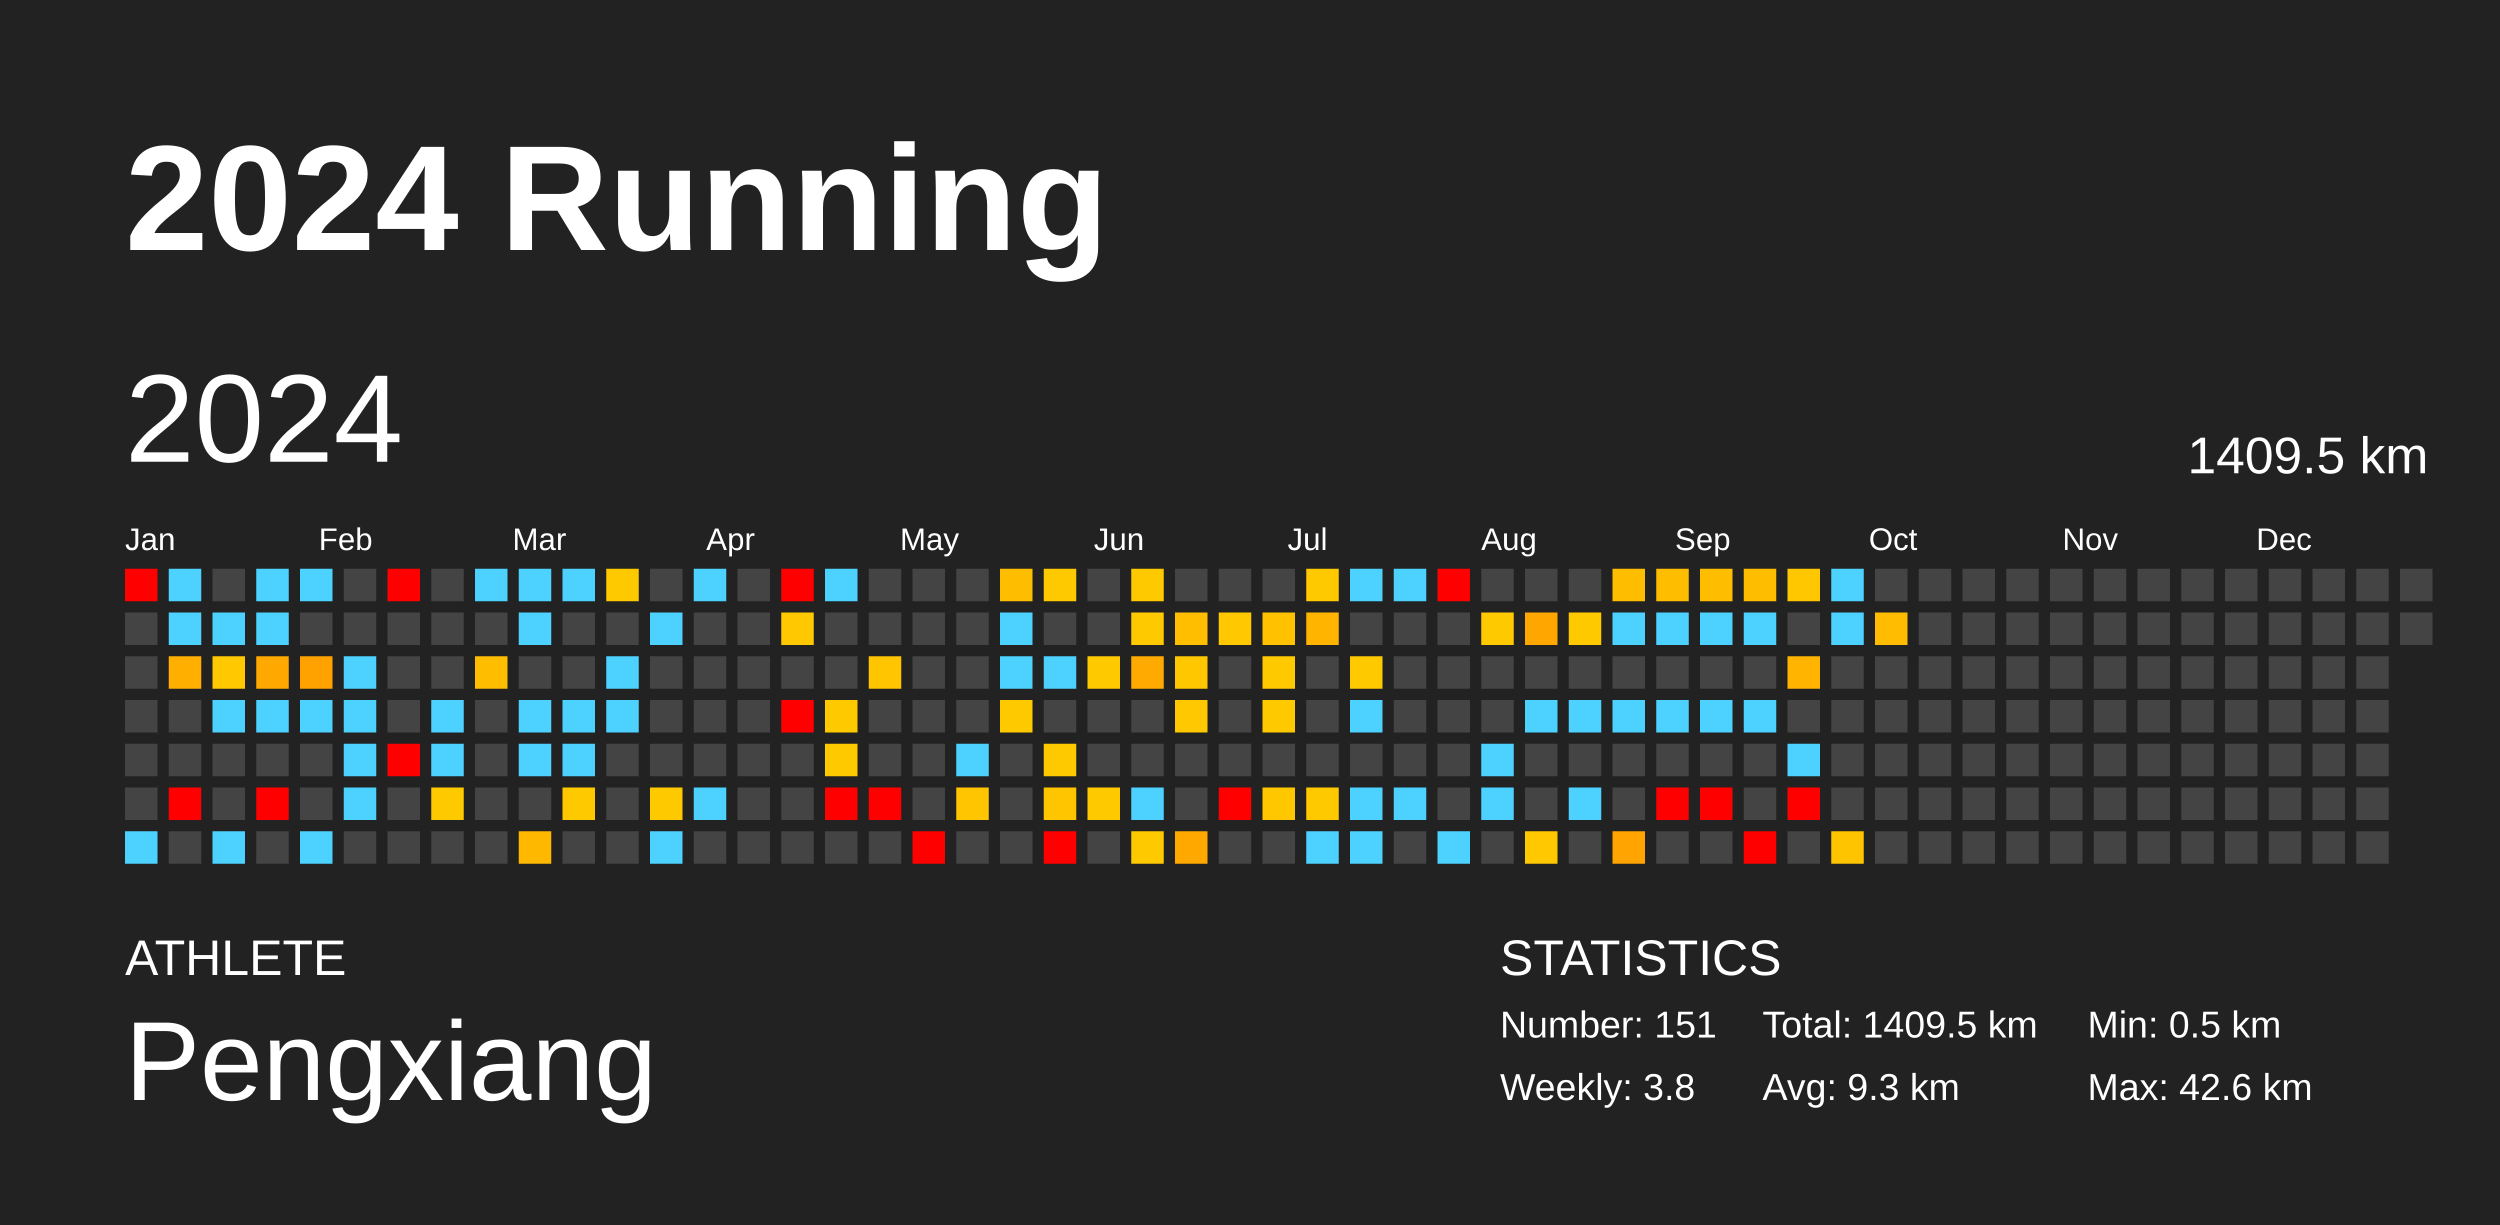
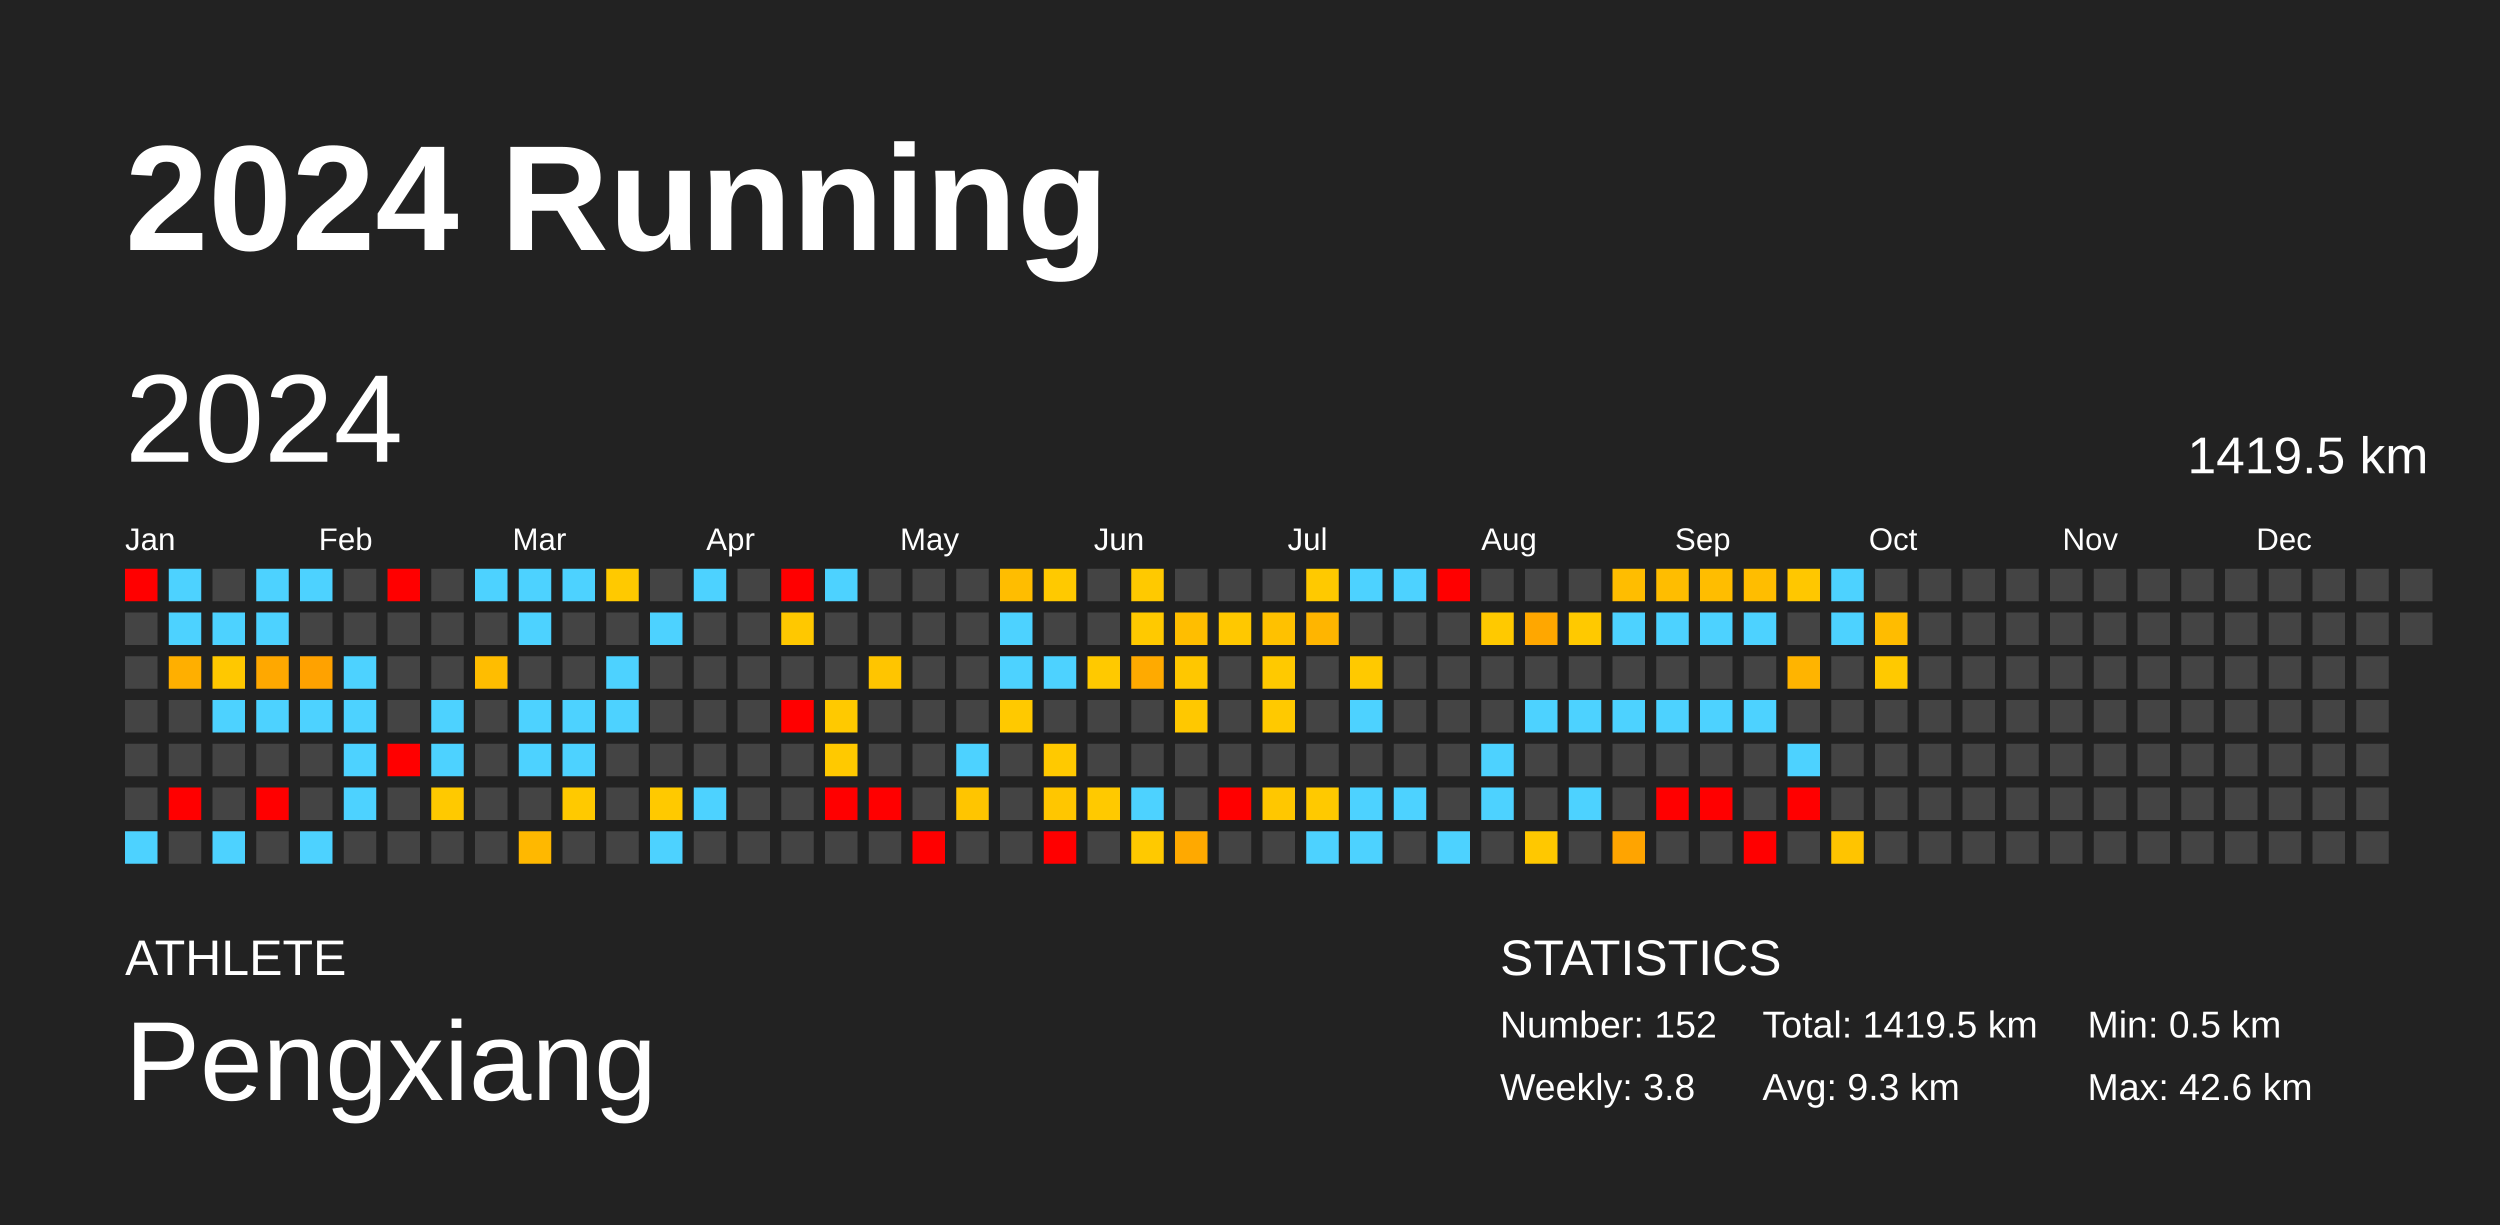
<svg xmlns="http://www.w3.org/2000/svg" baseProfile="full" height="98mm" version="1.1" viewBox="0,0,200,98" width="200mm">
  <defs />
  <rect fill="#222222" height="98" width="200" x="0" y="0" />
  <text fill="#FFFFFF" style="font-size:12px; font-family:Arial; font-weight:bold;" x="10" y="20">2024 Running</text>
  <text fill="#FFFFFF" style="font-size:4px; font-family:Arial" x="10" y="78">ATHLETE</text>
  <text fill="#FFFFFF" style="font-size:9px; font-family:Arial" x="10" y="88">Pengxiang</text>
  <text fill="#FFFFFF" style="font-size:4px; font-family:Arial" x="120" y="78">STATISTICS</text>
-   <text fill="#FFFFFF" style="font-size:3px; font-family:Arial" x="120" y="83">Number: 151</text>
+   <text fill="#FFFFFF" style="font-size:3px; font-family:Arial" x="120" y="83">Number: 152</text>
  <text fill="#FFFFFF" style="font-size:3px; font-family:Arial" x="120" y="88">Weekly: 3.8</text>
-   <text fill="#FFFFFF" style="font-size:3px; font-family:Arial" x="141" y="83">Total: 1409.5 km</text>
+   <text fill="#FFFFFF" style="font-size:3px; font-family:Arial" x="141" y="83">Total: 1419.5 km</text>
  <text fill="#FFFFFF" style="font-size:3px; font-family:Arial" x="141" y="88">Avg: 9.3 km</text>
  <text fill="#FFFFFF" style="font-size:3px; font-family:Arial" x="167" y="83">Min: 0.5 km</text>
  <text fill="#FFFFFF" style="font-size:3px; font-family:Arial" x="167" y="88">Max: 42.6 km</text>
  <text dominant-baseline="hanging" fill="#FFFFFF" style="font-size:10.0px; font-family:Arial;" x="10" y="30">2024</text>
-   <text dominant-baseline="hanging" fill="#FFFFFF" style="font-size:4.125px; font-family:Arial;" x="175" y="35">1409.5 km</text>
+   <text dominant-baseline="hanging" fill="#FFFFFF" style="font-size:4.125px; font-family:Arial;" x="175" y="35">1419.5 km</text>
  <text fill="#FFFFFF" style="font-size:2.5px; font-family:Arial" x="10.0" y="44">Jan</text>
  <text fill="#FFFFFF" style="font-size:2.5px; font-family:Arial" x="25.5" y="44">Feb</text>
  <text fill="#FFFFFF" style="font-size:2.5px; font-family:Arial" x="41.0" y="44">Mar</text>
  <text fill="#FFFFFF" style="font-size:2.5px; font-family:Arial" x="56.5" y="44">Apr</text>
  <text fill="#FFFFFF" style="font-size:2.5px; font-family:Arial" x="72.0" y="44">May</text>
  <text fill="#FFFFFF" style="font-size:2.5px; font-family:Arial" x="87.5" y="44">Jun</text>
  <text fill="#FFFFFF" style="font-size:2.5px; font-family:Arial" x="103.0" y="44">Jul</text>
  <text fill="#FFFFFF" style="font-size:2.5px; font-family:Arial" x="118.5" y="44">Aug</text>
  <text fill="#FFFFFF" style="font-size:2.5px; font-family:Arial" x="134.0" y="44">Sep</text>
  <text fill="#FFFFFF" style="font-size:2.5px; font-family:Arial" x="149.5" y="44">Oct</text>
  <text fill="#FFFFFF" style="font-size:2.5px; font-family:Arial" x="165.0" y="44">Nov</text>
  <text fill="#FFFFFF" style="font-size:2.5px; font-family:Arial" x="180.5" y="44">Dec</text>
  <rect fill="red" height="2.6" width="2.6" x="10.0" y="45.5" />
  <rect fill="#444444" height="2.6" width="2.6" x="10.0" y="49.0" />
  <rect fill="#444444" height="2.6" width="2.6" x="10.0" y="52.5" />
  <rect fill="#444444" height="2.6" width="2.6" x="10.0" y="56.0" />
  <rect fill="#444444" height="2.6" width="2.6" x="10.0" y="59.5" />
  <rect fill="#444444" height="2.6" width="2.6" x="10.0" y="63.0" />
  <rect fill="#4dd2ff" height="2.6" width="2.6" x="10.0" y="66.5" />
  <rect fill="#4dd2ff" height="2.6" width="2.6" x="13.5" y="45.5" />
  <rect fill="#4dd2ff" height="2.6" width="2.6" x="13.5" y="49.0" />
  <rect fill="#ffaf00" height="2.6" width="2.6" x="13.5" y="52.5" />
  <rect fill="#444444" height="2.6" width="2.6" x="13.5" y="56.0" />
  <rect fill="#444444" height="2.6" width="2.6" x="13.5" y="59.5" />
  <rect fill="red" height="2.6" width="2.6" x="13.5" y="63.0" />
  <rect fill="#444444" height="2.6" width="2.6" x="13.5" y="66.5" />
  <rect fill="#444444" height="2.6" width="2.6" x="17.0" y="45.5" />
  <rect fill="#4dd2ff" height="2.6" width="2.6" x="17.0" y="49.0" />
  <rect fill="#ffc800" height="2.6" width="2.6" x="17.0" y="52.5" />
  <rect fill="#4dd2ff" height="2.6" width="2.6" x="17.0" y="56.0" />
  <rect fill="#444444" height="2.6" width="2.6" x="17.0" y="59.5" />
  <rect fill="#444444" height="2.6" width="2.6" x="17.0" y="63.0" />
  <rect fill="#4dd2ff" height="2.6" width="2.6" x="17.0" y="66.5" />
  <rect fill="#4dd2ff" height="2.6" width="2.6" x="20.5" y="45.5" />
  <rect fill="#4dd2ff" height="2.6" width="2.6" x="20.5" y="49.0" />
  <rect fill="#ffa800" height="2.6" width="2.6" x="20.5" y="52.5" />
  <rect fill="#4dd2ff" height="2.6" width="2.6" x="20.5" y="56.0" />
  <rect fill="#444444" height="2.6" width="2.6" x="20.5" y="59.5" />
  <rect fill="red" height="2.6" width="2.6" x="20.5" y="63.0" />
  <rect fill="#444444" height="2.6" width="2.6" x="20.5" y="66.5" />
  <rect fill="#4dd2ff" height="2.6" width="2.6" x="24.0" y="45.5" />
  <rect fill="#444444" height="2.6" width="2.6" x="24.0" y="49.0" />
  <rect fill="#ffa200" height="2.6" width="2.6" x="24.0" y="52.5" />
  <rect fill="#4dd2ff" height="2.6" width="2.6" x="24.0" y="56.0" />
  <rect fill="#444444" height="2.6" width="2.6" x="24.0" y="59.5" />
  <rect fill="#444444" height="2.6" width="2.6" x="24.0" y="63.0" />
  <rect fill="#4dd2ff" height="2.6" width="2.6" x="24.0" y="66.5" />
  <rect fill="#444444" height="2.6" width="2.6" x="27.5" y="45.5" />
  <rect fill="#444444" height="2.6" width="2.6" x="27.5" y="49.0" />
  <rect fill="#4dd2ff" height="2.6" width="2.6" x="27.5" y="52.5" />
  <rect fill="#4dd2ff" height="2.6" width="2.6" x="27.5" y="56.0" />
  <rect fill="#4dd2ff" height="2.6" width="2.6" x="27.5" y="59.5" />
  <rect fill="#4dd2ff" height="2.6" width="2.6" x="27.5" y="63.0" />
  <rect fill="#444444" height="2.6" width="2.6" x="27.5" y="66.5" />
  <rect fill="red" height="2.6" width="2.6" x="31.0" y="45.5" />
  <rect fill="#444444" height="2.6" width="2.6" x="31.0" y="49.0" />
  <rect fill="#444444" height="2.6" width="2.6" x="31.0" y="52.5" />
  <rect fill="#444444" height="2.6" width="2.6" x="31.0" y="56.0" />
  <rect fill="red" height="2.6" width="2.6" x="31.0" y="59.5" />
  <rect fill="#444444" height="2.6" width="2.6" x="31.0" y="63.0" />
  <rect fill="#444444" height="2.6" width="2.6" x="31.0" y="66.5" />
  <rect fill="#444444" height="2.6" width="2.6" x="34.5" y="45.5" />
  <rect fill="#444444" height="2.6" width="2.6" x="34.5" y="49.0" />
  <rect fill="#444444" height="2.6" width="2.6" x="34.5" y="52.5" />
  <rect fill="#4dd2ff" height="2.6" width="2.6" x="34.5" y="56.0" />
  <rect fill="#4dd2ff" height="2.6" width="2.6" x="34.5" y="59.5" />
  <rect fill="#ffc900" height="2.6" width="2.6" x="34.5" y="63.0" />
  <rect fill="#444444" height="2.6" width="2.6" x="34.5" y="66.5" />
  <rect fill="#4dd2ff" height="2.6" width="2.6" x="38.0" y="45.5" />
  <rect fill="#444444" height="2.6" width="2.6" x="38.0" y="49.0" />
  <rect fill="#ffbd00" height="2.6" width="2.6" x="38.0" y="52.5" />
  <rect fill="#444444" height="2.6" width="2.6" x="38.0" y="56.0" />
  <rect fill="#444444" height="2.6" width="2.6" x="38.0" y="59.5" />
  <rect fill="#444444" height="2.6" width="2.6" x="38.0" y="63.0" />
  <rect fill="#444444" height="2.6" width="2.6" x="38.0" y="66.5" />
  <rect fill="#4dd2ff" height="2.6" width="2.6" x="41.5" y="45.5" />
  <rect fill="#4dd2ff" height="2.6" width="2.6" x="41.5" y="49.0" />
  <rect fill="#444444" height="2.6" width="2.6" x="41.5" y="52.5" />
  <rect fill="#4dd2ff" height="2.6" width="2.6" x="41.5" y="56.0" />
  <rect fill="#4dd2ff" height="2.6" width="2.6" x="41.5" y="59.5" />
  <rect fill="#444444" height="2.6" width="2.6" x="41.5" y="63.0" />
  <rect fill="#ffb800" height="2.6" width="2.6" x="41.5" y="66.5" />
  <rect fill="#4dd2ff" height="2.6" width="2.6" x="45.0" y="45.5" />
  <rect fill="#444444" height="2.6" width="2.6" x="45.0" y="49.0" />
  <rect fill="#444444" height="2.6" width="2.6" x="45.0" y="52.5" />
  <rect fill="#4dd2ff" height="2.6" width="2.6" x="45.0" y="56.0" />
  <rect fill="#4dd2ff" height="2.6" width="2.6" x="45.0" y="59.5" />
  <rect fill="#ffc900" height="2.6" width="2.6" x="45.0" y="63.0" />
  <rect fill="#444444" height="2.6" width="2.6" x="45.0" y="66.5" />
  <rect fill="#ffc900" height="2.6" width="2.6" x="48.5" y="45.5" />
  <rect fill="#444444" height="2.6" width="2.6" x="48.5" y="49.0" />
  <rect fill="#4dd2ff" height="2.6" width="2.6" x="48.5" y="52.5" />
  <rect fill="#4dd2ff" height="2.6" width="2.6" x="48.5" y="56.0" />
  <rect fill="#444444" height="2.6" width="2.6" x="48.5" y="59.5" />
  <rect fill="#444444" height="2.6" width="2.6" x="48.5" y="63.0" />
  <rect fill="#444444" height="2.6" width="2.6" x="48.5" y="66.5" />
  <rect fill="#444444" height="2.6" width="2.6" x="52.0" y="45.5" />
  <rect fill="#4dd2ff" height="2.6" width="2.6" x="52.0" y="49.0" />
  <rect fill="#444444" height="2.6" width="2.6" x="52.0" y="52.5" />
  <rect fill="#444444" height="2.6" width="2.6" x="52.0" y="56.0" />
  <rect fill="#444444" height="2.6" width="2.6" x="52.0" y="59.5" />
  <rect fill="#ffc900" height="2.6" width="2.6" x="52.0" y="63.0" />
  <rect fill="#4dd2ff" height="2.6" width="2.6" x="52.0" y="66.5" />
  <rect fill="#4dd2ff" height="2.6" width="2.6" x="55.5" y="45.5" />
  <rect fill="#444444" height="2.6" width="2.6" x="55.5" y="49.0" />
  <rect fill="#444444" height="2.6" width="2.6" x="55.5" y="52.5" />
  <rect fill="#444444" height="2.6" width="2.6" x="55.5" y="56.0" />
  <rect fill="#444444" height="2.6" width="2.6" x="55.5" y="59.5" />
  <rect fill="#4dd2ff" height="2.6" width="2.6" x="55.5" y="63.0" />
  <rect fill="#444444" height="2.6" width="2.6" x="55.5" y="66.5" />
  <rect fill="#444444" height="2.6" width="2.6" x="59.0" y="45.5" />
  <rect fill="#444444" height="2.6" width="2.6" x="59.0" y="49.0" />
  <rect fill="#444444" height="2.6" width="2.6" x="59.0" y="52.5" />
  <rect fill="#444444" height="2.6" width="2.6" x="59.0" y="56.0" />
  <rect fill="#444444" height="2.6" width="2.6" x="59.0" y="59.5" />
  <rect fill="#444444" height="2.6" width="2.6" x="59.0" y="63.0" />
  <rect fill="#444444" height="2.6" width="2.6" x="59.0" y="66.5" />
  <rect fill="red" height="2.6" width="2.6" x="62.5" y="45.5" />
  <rect fill="#ffc800" height="2.6" width="2.6" x="62.5" y="49.0" />
  <rect fill="#444444" height="2.6" width="2.6" x="62.5" y="52.5" />
  <rect fill="red" height="2.6" width="2.6" x="62.5" y="56.0" />
  <rect fill="#444444" height="2.6" width="2.6" x="62.5" y="59.5" />
  <rect fill="#444444" height="2.6" width="2.6" x="62.5" y="63.0" />
  <rect fill="#444444" height="2.6" width="2.6" x="62.5" y="66.5" />
  <rect fill="#4dd2ff" height="2.6" width="2.6" x="66.0" y="45.5" />
  <rect fill="#444444" height="2.6" width="2.6" x="66.0" y="49.0" />
  <rect fill="#444444" height="2.6" width="2.6" x="66.0" y="52.5" />
  <rect fill="#ffc900" height="2.6" width="2.6" x="66.0" y="56.0" />
  <rect fill="#ffc900" height="2.6" width="2.6" x="66.0" y="59.5" />
  <rect fill="red" height="2.6" width="2.6" x="66.0" y="63.0" />
  <rect fill="#444444" height="2.6" width="2.6" x="66.0" y="66.5" />
  <rect fill="#444444" height="2.6" width="2.6" x="69.5" y="45.5" />
  <rect fill="#444444" height="2.6" width="2.6" x="69.5" y="49.0" />
  <rect fill="#ffc500" height="2.6" width="2.6" x="69.5" y="52.5" />
  <rect fill="#444444" height="2.6" width="2.6" x="69.5" y="56.0" />
  <rect fill="#444444" height="2.6" width="2.6" x="69.5" y="59.5" />
  <rect fill="red" height="2.6" width="2.6" x="69.5" y="63.0" />
  <rect fill="#444444" height="2.6" width="2.6" x="69.5" y="66.5" />
  <rect fill="#444444" height="2.6" width="2.6" x="73.0" y="45.5" />
  <rect fill="#444444" height="2.6" width="2.6" x="73.0" y="49.0" />
  <rect fill="#444444" height="2.6" width="2.6" x="73.0" y="52.5" />
  <rect fill="#444444" height="2.6" width="2.6" x="73.0" y="56.0" />
  <rect fill="#444444" height="2.6" width="2.6" x="73.0" y="59.5" />
  <rect fill="#444444" height="2.6" width="2.6" x="73.0" y="63.0" />
  <rect fill="red" height="2.6" width="2.6" x="73.0" y="66.5" />
  <rect fill="#444444" height="2.6" width="2.6" x="76.5" y="45.5" />
  <rect fill="#444444" height="2.6" width="2.6" x="76.5" y="49.0" />
  <rect fill="#444444" height="2.6" width="2.6" x="76.5" y="52.5" />
  <rect fill="#444444" height="2.6" width="2.6" x="76.5" y="56.0" />
  <rect fill="#4dd2ff" height="2.6" width="2.6" x="76.5" y="59.5" />
  <rect fill="#ffc500" height="2.6" width="2.6" x="76.5" y="63.0" />
  <rect fill="#444444" height="2.6" width="2.6" x="76.5" y="66.5" />
  <rect fill="#ffbd00" height="2.6" width="2.6" x="80.0" y="45.5" />
  <rect fill="#4dd2ff" height="2.6" width="2.6" x="80.0" y="49.0" />
  <rect fill="#4dd2ff" height="2.6" width="2.6" x="80.0" y="52.5" />
  <rect fill="#ffc900" height="2.6" width="2.6" x="80.0" y="56.0" />
  <rect fill="#444444" height="2.6" width="2.6" x="80.0" y="59.5" />
  <rect fill="#444444" height="2.6" width="2.6" x="80.0" y="63.0" />
  <rect fill="#444444" height="2.6" width="2.6" x="80.0" y="66.5" />
  <rect fill="#ffc900" height="2.6" width="2.6" x="83.5" y="45.5" />
  <rect fill="#444444" height="2.6" width="2.6" x="83.5" y="49.0" />
  <rect fill="#4dd2ff" height="2.6" width="2.6" x="83.5" y="52.5" />
  <rect fill="#444444" height="2.6" width="2.6" x="83.5" y="56.0" />
  <rect fill="#ffc900" height="2.6" width="2.6" x="83.5" y="59.5" />
  <rect fill="#ffc600" height="2.6" width="2.6" x="83.5" y="63.0" />
  <rect fill="red" height="2.6" width="2.6" x="83.5" y="66.5" />
  <rect fill="#444444" height="2.6" width="2.6" x="87.0" y="45.5" />
  <rect fill="#444444" height="2.6" width="2.6" x="87.0" y="49.0" />
  <rect fill="#ffc900" height="2.6" width="2.6" x="87.0" y="52.5" />
  <rect fill="#444444" height="2.6" width="2.6" x="87.0" y="56.0" />
  <rect fill="#444444" height="2.6" width="2.6" x="87.0" y="59.5" />
  <rect fill="#ffc900" height="2.6" width="2.6" x="87.0" y="63.0" />
  <rect fill="#444444" height="2.6" width="2.6" x="87.0" y="66.5" />
  <rect fill="#ffc900" height="2.6" width="2.6" x="90.5" y="45.5" />
  <rect fill="#ffc900" height="2.6" width="2.6" x="90.5" y="49.0" />
  <rect fill="#ffaa00" height="2.6" width="2.6" x="90.5" y="52.5" />
  <rect fill="#444444" height="2.6" width="2.6" x="90.5" y="56.0" />
  <rect fill="#444444" height="2.6" width="2.6" x="90.5" y="59.5" />
  <rect fill="#4dd2ff" height="2.6" width="2.6" x="90.5" y="63.0" />
  <rect fill="#ffc900" height="2.6" width="2.6" x="90.5" y="66.5" />
  <rect fill="#444444" height="2.6" width="2.6" x="94.0" y="45.5" />
  <rect fill="#ffbe00" height="2.6" width="2.6" x="94.0" y="49.0" />
  <rect fill="#ffc700" height="2.6" width="2.6" x="94.0" y="52.5" />
  <rect fill="#ffc800" height="2.6" width="2.6" x="94.0" y="56.0" />
  <rect fill="#444444" height="2.6" width="2.6" x="94.0" y="59.5" />
  <rect fill="#444444" height="2.6" width="2.6" x="94.0" y="63.0" />
  <rect fill="#ffa900" height="2.6" width="2.6" x="94.0" y="66.5" />
  <rect fill="#444444" height="2.6" width="2.6" x="97.5" y="45.5" />
  <rect fill="#ffc800" height="2.6" width="2.6" x="97.5" y="49.0" />
  <rect fill="#444444" height="2.6" width="2.6" x="97.5" y="52.5" />
  <rect fill="#444444" height="2.6" width="2.6" x="97.5" y="56.0" />
  <rect fill="#444444" height="2.6" width="2.6" x="97.5" y="59.5" />
  <rect fill="red" height="2.6" width="2.6" x="97.5" y="63.0" />
  <rect fill="#444444" height="2.6" width="2.6" x="97.5" y="66.5" />
  <rect fill="#444444" height="2.6" width="2.6" x="101.0" y="45.5" />
  <rect fill="#ffc100" height="2.6" width="2.6" x="101.0" y="49.0" />
  <rect fill="#ffc900" height="2.6" width="2.6" x="101.0" y="52.5" />
  <rect fill="#ffc900" height="2.6" width="2.6" x="101.0" y="56.0" />
  <rect fill="#444444" height="2.6" width="2.6" x="101.0" y="59.5" />
  <rect fill="#ffc700" height="2.6" width="2.6" x="101.0" y="63.0" />
  <rect fill="#444444" height="2.6" width="2.6" x="101.0" y="66.5" />
  <rect fill="#ffc900" height="2.6" width="2.6" x="104.5" y="45.5" />
  <rect fill="#ffb500" height="2.6" width="2.6" x="104.5" y="49.0" />
  <rect fill="#444444" height="2.6" width="2.6" x="104.5" y="52.5" />
  <rect fill="#444444" height="2.6" width="2.6" x="104.5" y="56.0" />
  <rect fill="#444444" height="2.6" width="2.6" x="104.5" y="59.5" />
  <rect fill="#ffc900" height="2.6" width="2.6" x="104.5" y="63.0" />
  <rect fill="#4dd2ff" height="2.6" width="2.6" x="104.5" y="66.5" />
  <rect fill="#4dd2ff" height="2.6" width="2.6" x="108.0" y="45.5" />
  <rect fill="#444444" height="2.6" width="2.6" x="108.0" y="49.0" />
  <rect fill="#ffc900" height="2.6" width="2.6" x="108.0" y="52.5" />
  <rect fill="#4dd2ff" height="2.6" width="2.6" x="108.0" y="56.0" />
  <rect fill="#444444" height="2.6" width="2.6" x="108.0" y="59.5" />
  <rect fill="#4dd2ff" height="2.6" width="2.6" x="108.0" y="63.0" />
  <rect fill="#4dd2ff" height="2.6" width="2.6" x="108.0" y="66.5" />
  <rect fill="#4dd2ff" height="2.6" width="2.6" x="111.5" y="45.5" />
  <rect fill="#444444" height="2.6" width="2.6" x="111.5" y="49.0" />
  <rect fill="#444444" height="2.6" width="2.6" x="111.5" y="52.5" />
  <rect fill="#444444" height="2.6" width="2.6" x="111.5" y="56.0" />
  <rect fill="#444444" height="2.6" width="2.6" x="111.5" y="59.5" />
  <rect fill="#4dd2ff" height="2.6" width="2.6" x="111.5" y="63.0" />
  <rect fill="#444444" height="2.6" width="2.6" x="111.5" y="66.5" />
  <rect fill="red" height="2.6" width="2.6" x="115.0" y="45.5" />
  <rect fill="#444444" height="2.6" width="2.6" x="115.0" y="49.0" />
  <rect fill="#444444" height="2.6" width="2.6" x="115.0" y="52.5" />
  <rect fill="#444444" height="2.6" width="2.6" x="115.0" y="56.0" />
  <rect fill="#444444" height="2.6" width="2.6" x="115.0" y="59.5" />
  <rect fill="#444444" height="2.6" width="2.6" x="115.0" y="63.0" />
  <rect fill="#4dd2ff" height="2.6" width="2.6" x="115.0" y="66.5" />
  <rect fill="#444444" height="2.6" width="2.6" x="118.5" y="45.5" />
  <rect fill="#ffc900" height="2.6" width="2.6" x="118.5" y="49.0" />
  <rect fill="#444444" height="2.6" width="2.6" x="118.5" y="52.5" />
  <rect fill="#444444" height="2.6" width="2.6" x="118.5" y="56.0" />
  <rect fill="#4dd2ff" height="2.6" width="2.6" x="118.5" y="59.5" />
  <rect fill="#4dd2ff" height="2.6" width="2.6" x="118.5" y="63.0" />
  <rect fill="#444444" height="2.6" width="2.6" x="118.5" y="66.5" />
  <rect fill="#444444" height="2.6" width="2.6" x="122.0" y="45.5" />
  <rect fill="#ffa700" height="2.6" width="2.6" x="122.0" y="49.0" />
  <rect fill="#444444" height="2.6" width="2.6" x="122.0" y="52.5" />
  <rect fill="#4dd2ff" height="2.6" width="2.6" x="122.0" y="56.0" />
  <rect fill="#444444" height="2.6" width="2.6" x="122.0" y="59.5" />
  <rect fill="#444444" height="2.6" width="2.6" x="122.0" y="63.0" />
  <rect fill="#ffc800" height="2.6" width="2.6" x="122.0" y="66.5" />
  <rect fill="#444444" height="2.6" width="2.6" x="125.5" y="45.5" />
  <rect fill="#ffc900" height="2.6" width="2.6" x="125.5" y="49.0" />
  <rect fill="#444444" height="2.6" width="2.6" x="125.5" y="52.5" />
  <rect fill="#4dd2ff" height="2.6" width="2.6" x="125.5" y="56.0" />
  <rect fill="#444444" height="2.6" width="2.6" x="125.5" y="59.5" />
  <rect fill="#4dd2ff" height="2.6" width="2.6" x="125.5" y="63.0" />
  <rect fill="#444444" height="2.6" width="2.6" x="125.5" y="66.5" />
  <rect fill="#ffbd00" height="2.6" width="2.6" x="129.0" y="45.5" />
  <rect fill="#4dd2ff" height="2.6" width="2.6" x="129.0" y="49.0" />
  <rect fill="#444444" height="2.6" width="2.6" x="129.0" y="52.5" />
  <rect fill="#4dd2ff" height="2.6" width="2.6" x="129.0" y="56.0" />
  <rect fill="#444444" height="2.6" width="2.6" x="129.0" y="59.5" />
  <rect fill="#444444" height="2.6" width="2.6" x="129.0" y="63.0" />
  <rect fill="#ffa400" height="2.6" width="2.6" x="129.0" y="66.5" />
  <rect fill="#ffbd00" height="2.6" width="2.6" x="132.5" y="45.5" />
  <rect fill="#4dd2ff" height="2.6" width="2.6" x="132.5" y="49.0" />
  <rect fill="#444444" height="2.6" width="2.6" x="132.5" y="52.5" />
  <rect fill="#4dd2ff" height="2.6" width="2.6" x="132.5" y="56.0" />
  <rect fill="#444444" height="2.6" width="2.6" x="132.5" y="59.5" />
  <rect fill="red" height="2.6" width="2.6" x="132.5" y="63.0" />
  <rect fill="#444444" height="2.6" width="2.6" x="132.5" y="66.5" />
  <rect fill="#ffbd00" height="2.6" width="2.6" x="136.0" y="45.5" />
  <rect fill="#4dd2ff" height="2.6" width="2.6" x="136.0" y="49.0" />
  <rect fill="#444444" height="2.6" width="2.6" x="136.0" y="52.5" />
  <rect fill="#4dd2ff" height="2.6" width="2.6" x="136.0" y="56.0" />
  <rect fill="#444444" height="2.6" width="2.6" x="136.0" y="59.5" />
  <rect fill="red" height="2.6" width="2.6" x="136.0" y="63.0" />
  <rect fill="#444444" height="2.6" width="2.6" x="136.0" y="66.5" />
  <rect fill="#ffbd00" height="2.6" width="2.6" x="139.5" y="45.5" />
  <rect fill="#4dd2ff" height="2.6" width="2.6" x="139.5" y="49.0" />
  <rect fill="#444444" height="2.6" width="2.6" x="139.5" y="52.5" />
  <rect fill="#4dd2ff" height="2.6" width="2.6" x="139.5" y="56.0" />
  <rect fill="#444444" height="2.6" width="2.6" x="139.5" y="59.5" />
  <rect fill="#444444" height="2.6" width="2.6" x="139.5" y="63.0" />
  <rect fill="red" height="2.6" width="2.6" x="139.5" y="66.5" />
  <rect fill="#ffc700" height="2.6" width="2.6" x="143.0" y="45.5" />
  <rect fill="#444444" height="2.6" width="2.6" x="143.0" y="49.0" />
  <rect fill="#ffb400" height="2.6" width="2.6" x="143.0" y="52.5" />
  <rect fill="#444444" height="2.6" width="2.6" x="143.0" y="56.0" />
  <rect fill="#4dd2ff" height="2.6" width="2.6" x="143.0" y="59.5" />
  <rect fill="red" height="2.6" width="2.6" x="143.0" y="63.0" />
  <rect fill="#444444" height="2.6" width="2.6" x="143.0" y="66.5" />
  <rect fill="#4dd2ff" height="2.6" width="2.6" x="146.5" y="45.5" />
  <rect fill="#4dd2ff" height="2.6" width="2.6" x="146.5" y="49.0" />
  <rect fill="#444444" height="2.6" width="2.6" x="146.5" y="52.5" />
  <rect fill="#444444" height="2.6" width="2.6" x="146.5" y="56.0" />
  <rect fill="#444444" height="2.6" width="2.6" x="146.5" y="59.5" />
  <rect fill="#444444" height="2.6" width="2.6" x="146.5" y="63.0" />
  <rect fill="#ffc400" height="2.6" width="2.6" x="146.5" y="66.5" />
  <rect fill="#444444" height="2.6" width="2.6" x="150.0" y="45.5" />
  <rect fill="#ffbc00" height="2.6" width="2.6" x="150.0" y="49.0" />
-   <rect fill="#444444" height="2.6" width="2.6" x="150.0" y="52.5" />
+   <rect fill="#ffc900" height="2.6" width="2.6" x="150.0" y="52.5" />
  <rect fill="#444444" height="2.6" width="2.6" x="150.0" y="56.0" />
  <rect fill="#444444" height="2.6" width="2.6" x="150.0" y="59.5" />
  <rect fill="#444444" height="2.6" width="2.6" x="150.0" y="63.0" />
  <rect fill="#444444" height="2.6" width="2.6" x="150.0" y="66.5" />
  <rect fill="#444444" height="2.6" width="2.6" x="153.5" y="45.5" />
  <rect fill="#444444" height="2.6" width="2.6" x="153.5" y="49.0" />
  <rect fill="#444444" height="2.6" width="2.6" x="153.5" y="52.5" />
  <rect fill="#444444" height="2.6" width="2.6" x="153.5" y="56.0" />
  <rect fill="#444444" height="2.6" width="2.6" x="153.5" y="59.5" />
  <rect fill="#444444" height="2.6" width="2.6" x="153.5" y="63.0" />
  <rect fill="#444444" height="2.6" width="2.6" x="153.5" y="66.5" />
  <rect fill="#444444" height="2.6" width="2.6" x="157.0" y="45.5" />
  <rect fill="#444444" height="2.6" width="2.6" x="157.0" y="49.0" />
  <rect fill="#444444" height="2.6" width="2.6" x="157.0" y="52.5" />
  <rect fill="#444444" height="2.6" width="2.6" x="157.0" y="56.0" />
  <rect fill="#444444" height="2.6" width="2.6" x="157.0" y="59.5" />
  <rect fill="#444444" height="2.6" width="2.6" x="157.0" y="63.0" />
  <rect fill="#444444" height="2.6" width="2.6" x="157.0" y="66.5" />
  <rect fill="#444444" height="2.6" width="2.6" x="160.5" y="45.5" />
  <rect fill="#444444" height="2.6" width="2.6" x="160.5" y="49.0" />
  <rect fill="#444444" height="2.6" width="2.6" x="160.5" y="52.5" />
  <rect fill="#444444" height="2.6" width="2.6" x="160.5" y="56.0" />
  <rect fill="#444444" height="2.6" width="2.6" x="160.5" y="59.5" />
  <rect fill="#444444" height="2.6" width="2.6" x="160.5" y="63.0" />
  <rect fill="#444444" height="2.6" width="2.6" x="160.5" y="66.5" />
  <rect fill="#444444" height="2.6" width="2.6" x="164.0" y="45.5" />
  <rect fill="#444444" height="2.6" width="2.6" x="164.0" y="49.0" />
  <rect fill="#444444" height="2.6" width="2.6" x="164.0" y="52.5" />
  <rect fill="#444444" height="2.6" width="2.6" x="164.0" y="56.0" />
  <rect fill="#444444" height="2.6" width="2.6" x="164.0" y="59.5" />
  <rect fill="#444444" height="2.6" width="2.6" x="164.0" y="63.0" />
  <rect fill="#444444" height="2.6" width="2.6" x="164.0" y="66.5" />
  <rect fill="#444444" height="2.6" width="2.6" x="167.5" y="45.5" />
  <rect fill="#444444" height="2.6" width="2.6" x="167.5" y="49.0" />
  <rect fill="#444444" height="2.6" width="2.6" x="167.5" y="52.5" />
  <rect fill="#444444" height="2.6" width="2.6" x="167.5" y="56.0" />
  <rect fill="#444444" height="2.6" width="2.6" x="167.5" y="59.5" />
  <rect fill="#444444" height="2.6" width="2.6" x="167.5" y="63.0" />
  <rect fill="#444444" height="2.6" width="2.6" x="167.5" y="66.5" />
  <rect fill="#444444" height="2.6" width="2.6" x="171.0" y="45.5" />
  <rect fill="#444444" height="2.6" width="2.6" x="171.0" y="49.0" />
  <rect fill="#444444" height="2.6" width="2.6" x="171.0" y="52.5" />
  <rect fill="#444444" height="2.6" width="2.6" x="171.0" y="56.0" />
  <rect fill="#444444" height="2.6" width="2.6" x="171.0" y="59.5" />
  <rect fill="#444444" height="2.6" width="2.6" x="171.0" y="63.0" />
  <rect fill="#444444" height="2.6" width="2.6" x="171.0" y="66.5" />
  <rect fill="#444444" height="2.6" width="2.6" x="174.5" y="45.5" />
  <rect fill="#444444" height="2.6" width="2.6" x="174.5" y="49.0" />
  <rect fill="#444444" height="2.6" width="2.6" x="174.5" y="52.5" />
  <rect fill="#444444" height="2.6" width="2.6" x="174.5" y="56.0" />
  <rect fill="#444444" height="2.6" width="2.6" x="174.5" y="59.5" />
  <rect fill="#444444" height="2.6" width="2.6" x="174.5" y="63.0" />
  <rect fill="#444444" height="2.6" width="2.6" x="174.5" y="66.5" />
  <rect fill="#444444" height="2.6" width="2.6" x="178.0" y="45.5" />
  <rect fill="#444444" height="2.6" width="2.6" x="178.0" y="49.0" />
  <rect fill="#444444" height="2.6" width="2.6" x="178.0" y="52.5" />
  <rect fill="#444444" height="2.6" width="2.6" x="178.0" y="56.0" />
  <rect fill="#444444" height="2.6" width="2.6" x="178.0" y="59.5" />
  <rect fill="#444444" height="2.6" width="2.6" x="178.0" y="63.0" />
  <rect fill="#444444" height="2.6" width="2.6" x="178.0" y="66.5" />
  <rect fill="#444444" height="2.6" width="2.6" x="181.5" y="45.5" />
  <rect fill="#444444" height="2.6" width="2.6" x="181.5" y="49.0" />
  <rect fill="#444444" height="2.6" width="2.6" x="181.5" y="52.5" />
  <rect fill="#444444" height="2.6" width="2.6" x="181.5" y="56.0" />
  <rect fill="#444444" height="2.6" width="2.6" x="181.5" y="59.5" />
  <rect fill="#444444" height="2.6" width="2.6" x="181.5" y="63.0" />
  <rect fill="#444444" height="2.6" width="2.6" x="181.5" y="66.5" />
  <rect fill="#444444" height="2.6" width="2.6" x="185.0" y="45.5" />
  <rect fill="#444444" height="2.6" width="2.6" x="185.0" y="49.0" />
  <rect fill="#444444" height="2.6" width="2.6" x="185.0" y="52.5" />
  <rect fill="#444444" height="2.6" width="2.6" x="185.0" y="56.0" />
  <rect fill="#444444" height="2.6" width="2.6" x="185.0" y="59.5" />
  <rect fill="#444444" height="2.6" width="2.6" x="185.0" y="63.0" />
  <rect fill="#444444" height="2.6" width="2.6" x="185.0" y="66.5" />
  <rect fill="#444444" height="2.6" width="2.6" x="188.5" y="45.5" />
  <rect fill="#444444" height="2.6" width="2.6" x="188.5" y="49.0" />
  <rect fill="#444444" height="2.6" width="2.6" x="188.5" y="52.5" />
  <rect fill="#444444" height="2.6" width="2.6" x="188.5" y="56.0" />
  <rect fill="#444444" height="2.6" width="2.6" x="188.5" y="59.5" />
  <rect fill="#444444" height="2.6" width="2.6" x="188.5" y="63.0" />
  <rect fill="#444444" height="2.6" width="2.6" x="188.5" y="66.5" />
  <rect fill="#444444" height="2.6" width="2.6" x="192.0" y="45.5" />
  <rect fill="#444444" height="2.6" width="2.6" x="192.0" y="49.0" />
</svg>
